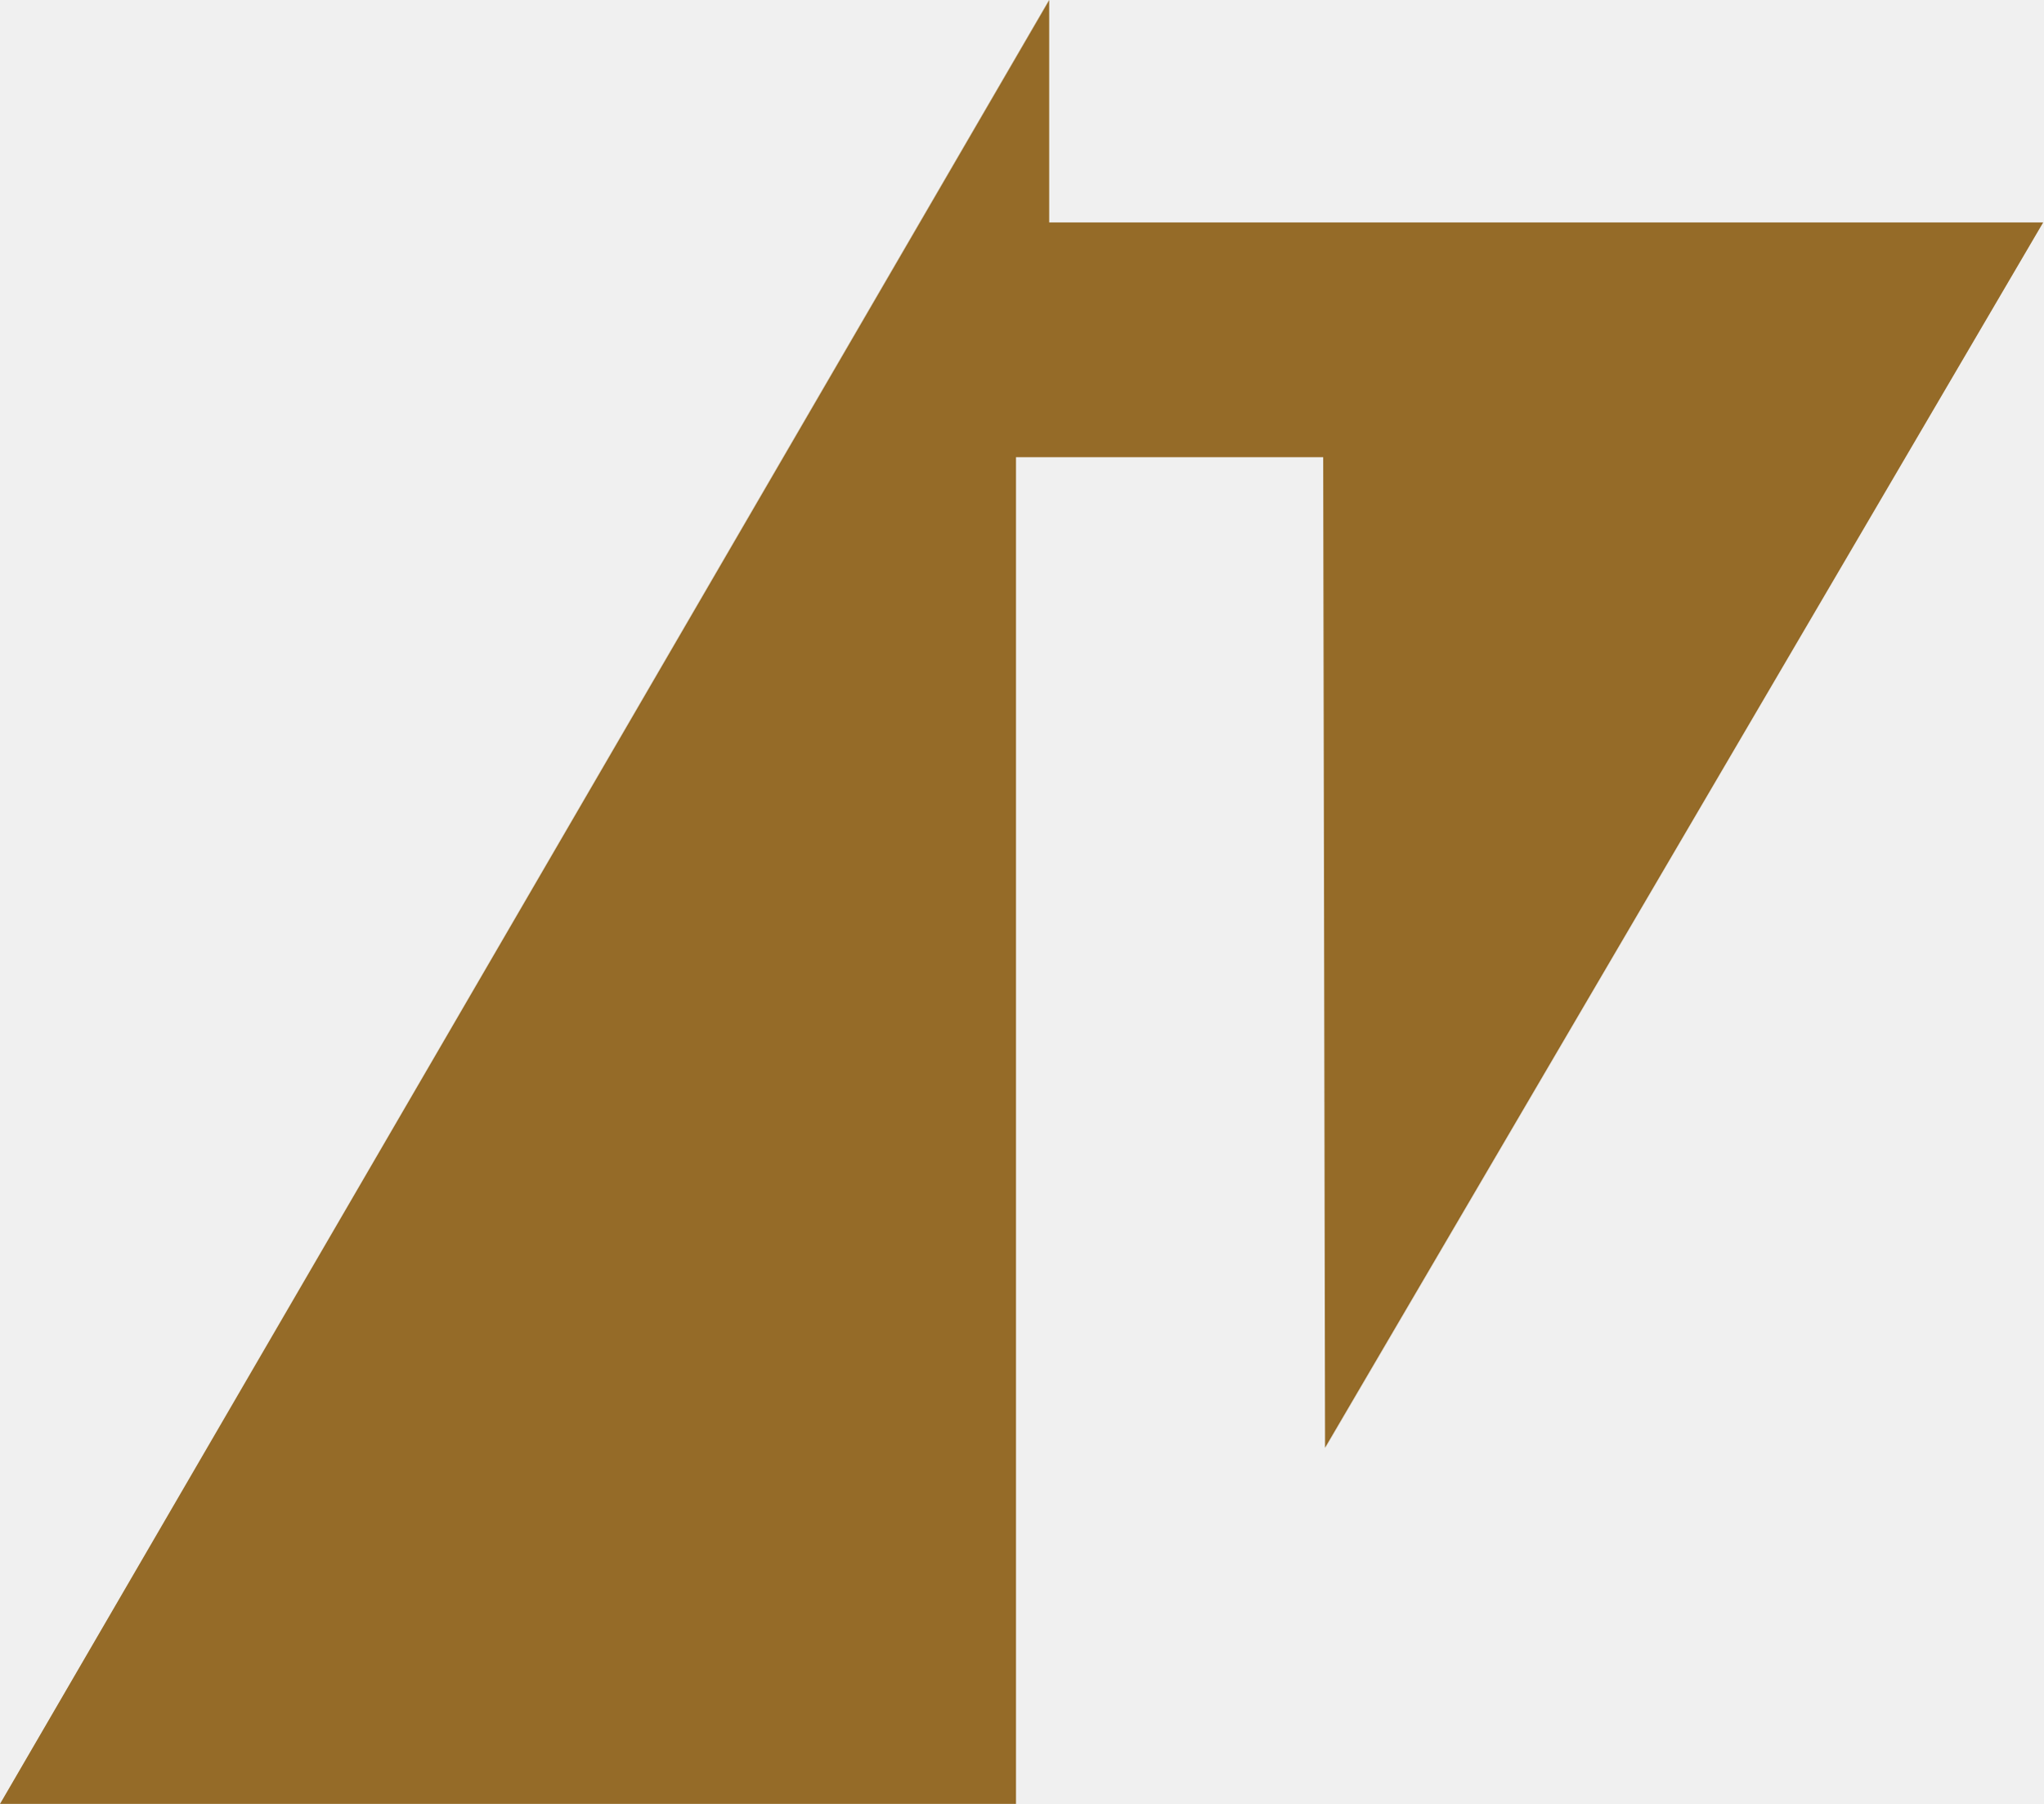
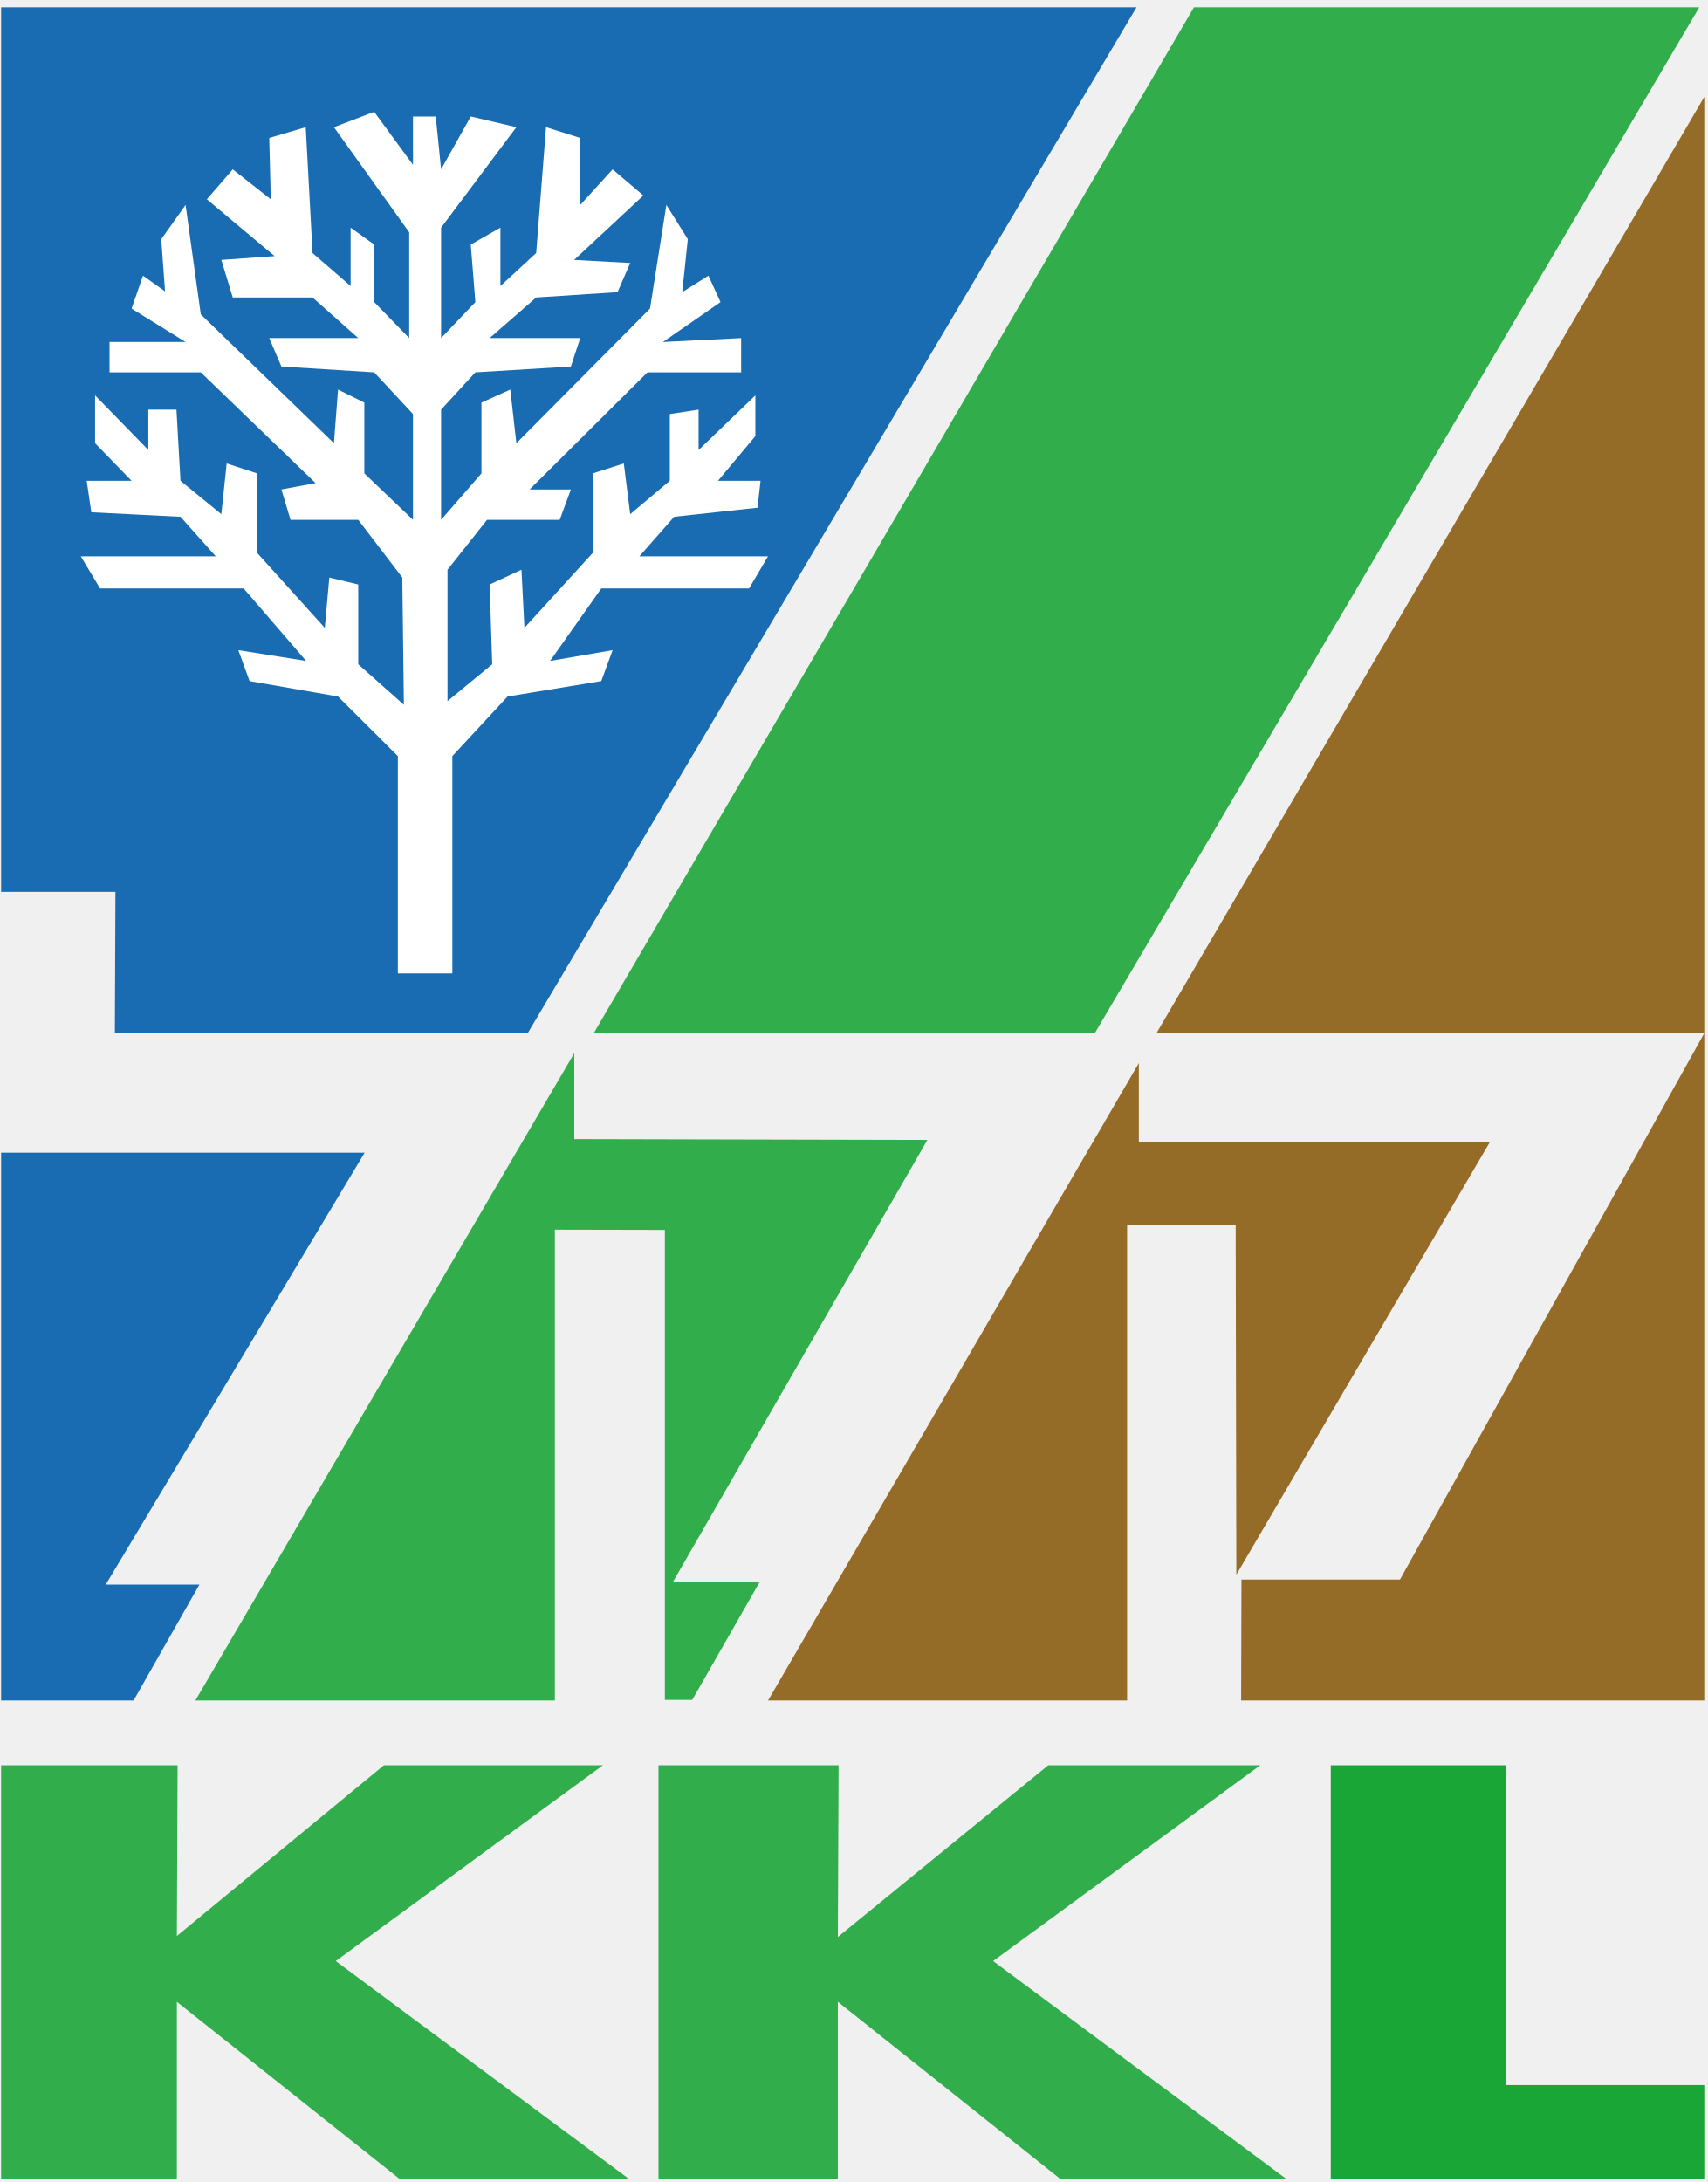
- <svg xmlns="http://www.w3.org/2000/svg" width="145" height="128" viewBox="0 0 145 128" fill="none">
-   <path d="M74.459 15.784V0L0 128H72.103V32.441H93.904L94.037 102.734L145 15.784H74.459Z" fill="#956B28" />
+ <svg xmlns="http://www.w3.org/2000/svg" width="198" height="253" viewBox="0 0 198 253" fill="none">
+   <path d="M132.052 132.374V123.26L89.055 197.173H130.691V141.993H143.28L143.357 182.583L172.785 132.374H132.052Z" fill="#956B28" />
+   <path d="M197.616 119.795V11.235L134.096 119.795H197.616Z" fill="#956B28" />
+   <path d="M197.616 197.173V119.795L162.329 183.147H143.951L143.913 197.173H197.616Z" fill="#956B28" />
+   <path d="M197.038 0.841H138.444L68.845 119.795H126.944L197.038 0.841Z" fill="#31AE4B" />
+   <path d="M66.59 132.078V122.105L22.649 197.173H64.337V142.578L77.092 142.605V197.105H80.264L88.057 183.478L78.002 183.468L107.534 132.172L66.59 132.078Z" fill="#31AE4B" />
+   <path d="M174.664 204.68H154.307V252.608H197.616V241.76H174.664V204.68Z" fill="#1AA537" />
+   <path d="M146.133 204.68H121.547L97.151 224.591L97.237 204.68H76.351V252.608H97.151V232.105L122.901 252.608H149.11L115.154 227.382L146.133 204.68Z" fill="#31AE4B" />
+   <path d="M69.91 204.68H44.512L20.507 224.476L20.593 204.68H0.128V252.608H20.507V232.105L46.287 252.608H72.887L38.931 227.382L69.91 204.68Z" fill="#31AE4B" />
+   <path d="M42.282 133.654H0.128V197.173H15.487L23.124 183.73H12.262L42.282 133.654Z" fill="#1A6CB2" />
+   <path d="M0.128 103.416V0.841H131.787L61.19 119.795H13.32L13.387 103.416H0.128Z" fill="#1A6CB2" />
+   <path d="M25.015 64.502L20.927 59.917L10.587 59.398L10.053 55.745H15.257L11.025 51.39V45.843L17.201 52.179V47.497H20.46L20.927 55.745L25.663 59.619L26.283 53.736L29.809 54.889V64.099L37.661 72.799L38.185 66.963L41.54 67.771V77.019L46.829 81.719L46.648 66.963L41.54 60.273H33.687L32.63 56.754L36.594 56.014L23.281 43.171H12.703V39.653H21.518L15.257 35.779L16.581 31.962L19.135 33.779L18.697 27.733L21.518 23.762L23.281 36.452L38.719 51.39L39.196 45.171L42.245 46.68V54.889L47.887 60.273V48.007L43.389 43.171L32.63 42.498L31.219 39.201H41.54L36.241 34.491H26.988L25.663 30.136L31.839 29.694L23.986 23.109L26.988 19.639L31.4 23.109L31.219 15.995L35.45 14.745L36.241 29.338L40.654 33.164V26.396L43.389 28.358V35.029L47.448 39.201V26.935L38.719 14.745L43.389 12.967L47.887 19.11V13.505H50.526L51.146 19.639L54.586 13.505L59.875 14.745L51.146 26.396V39.201L55.12 35.029L54.586 28.358L58.026 26.396V33.164L62.172 29.338L63.315 14.745L67.28 15.995V23.762L71.034 19.639L74.599 22.666L66.575 30.136L73.074 30.492L71.606 33.875L62.172 34.491L56.778 39.201H67.28L66.193 42.498L55.12 43.171L51.146 47.497V60.273L55.825 54.889V46.68L59.17 45.171L59.875 51.39L75.371 35.779L77.267 23.762L79.754 27.733L79.106 33.875L82.146 31.962L83.547 35.029L76.867 39.653L85.939 39.201V43.171H75.075L61.409 56.754H66.193L64.897 60.273H56.473L51.889 66.06V81.296L57.073 77.019L56.778 67.771L60.466 66.06L60.809 72.799L68.738 64.099V54.889L72.331 53.736L73.074 59.619L77.667 55.745V48.007L81.003 47.497V52.179L87.588 45.843V50.564L83.252 55.745H88.188L87.835 58.869L78.172 59.917L74.141 64.502H89.055L86.854 68.232H69.719L63.782 76.634L71.034 75.385L69.719 78.97L58.855 80.758L52.451 87.67V112.866H46.133V87.67L39.196 80.758L28.942 78.97L27.636 75.385L35.498 76.634L28.255 68.232H11.607L9.367 64.502H25.015Z" fill="white" />
</svg>
